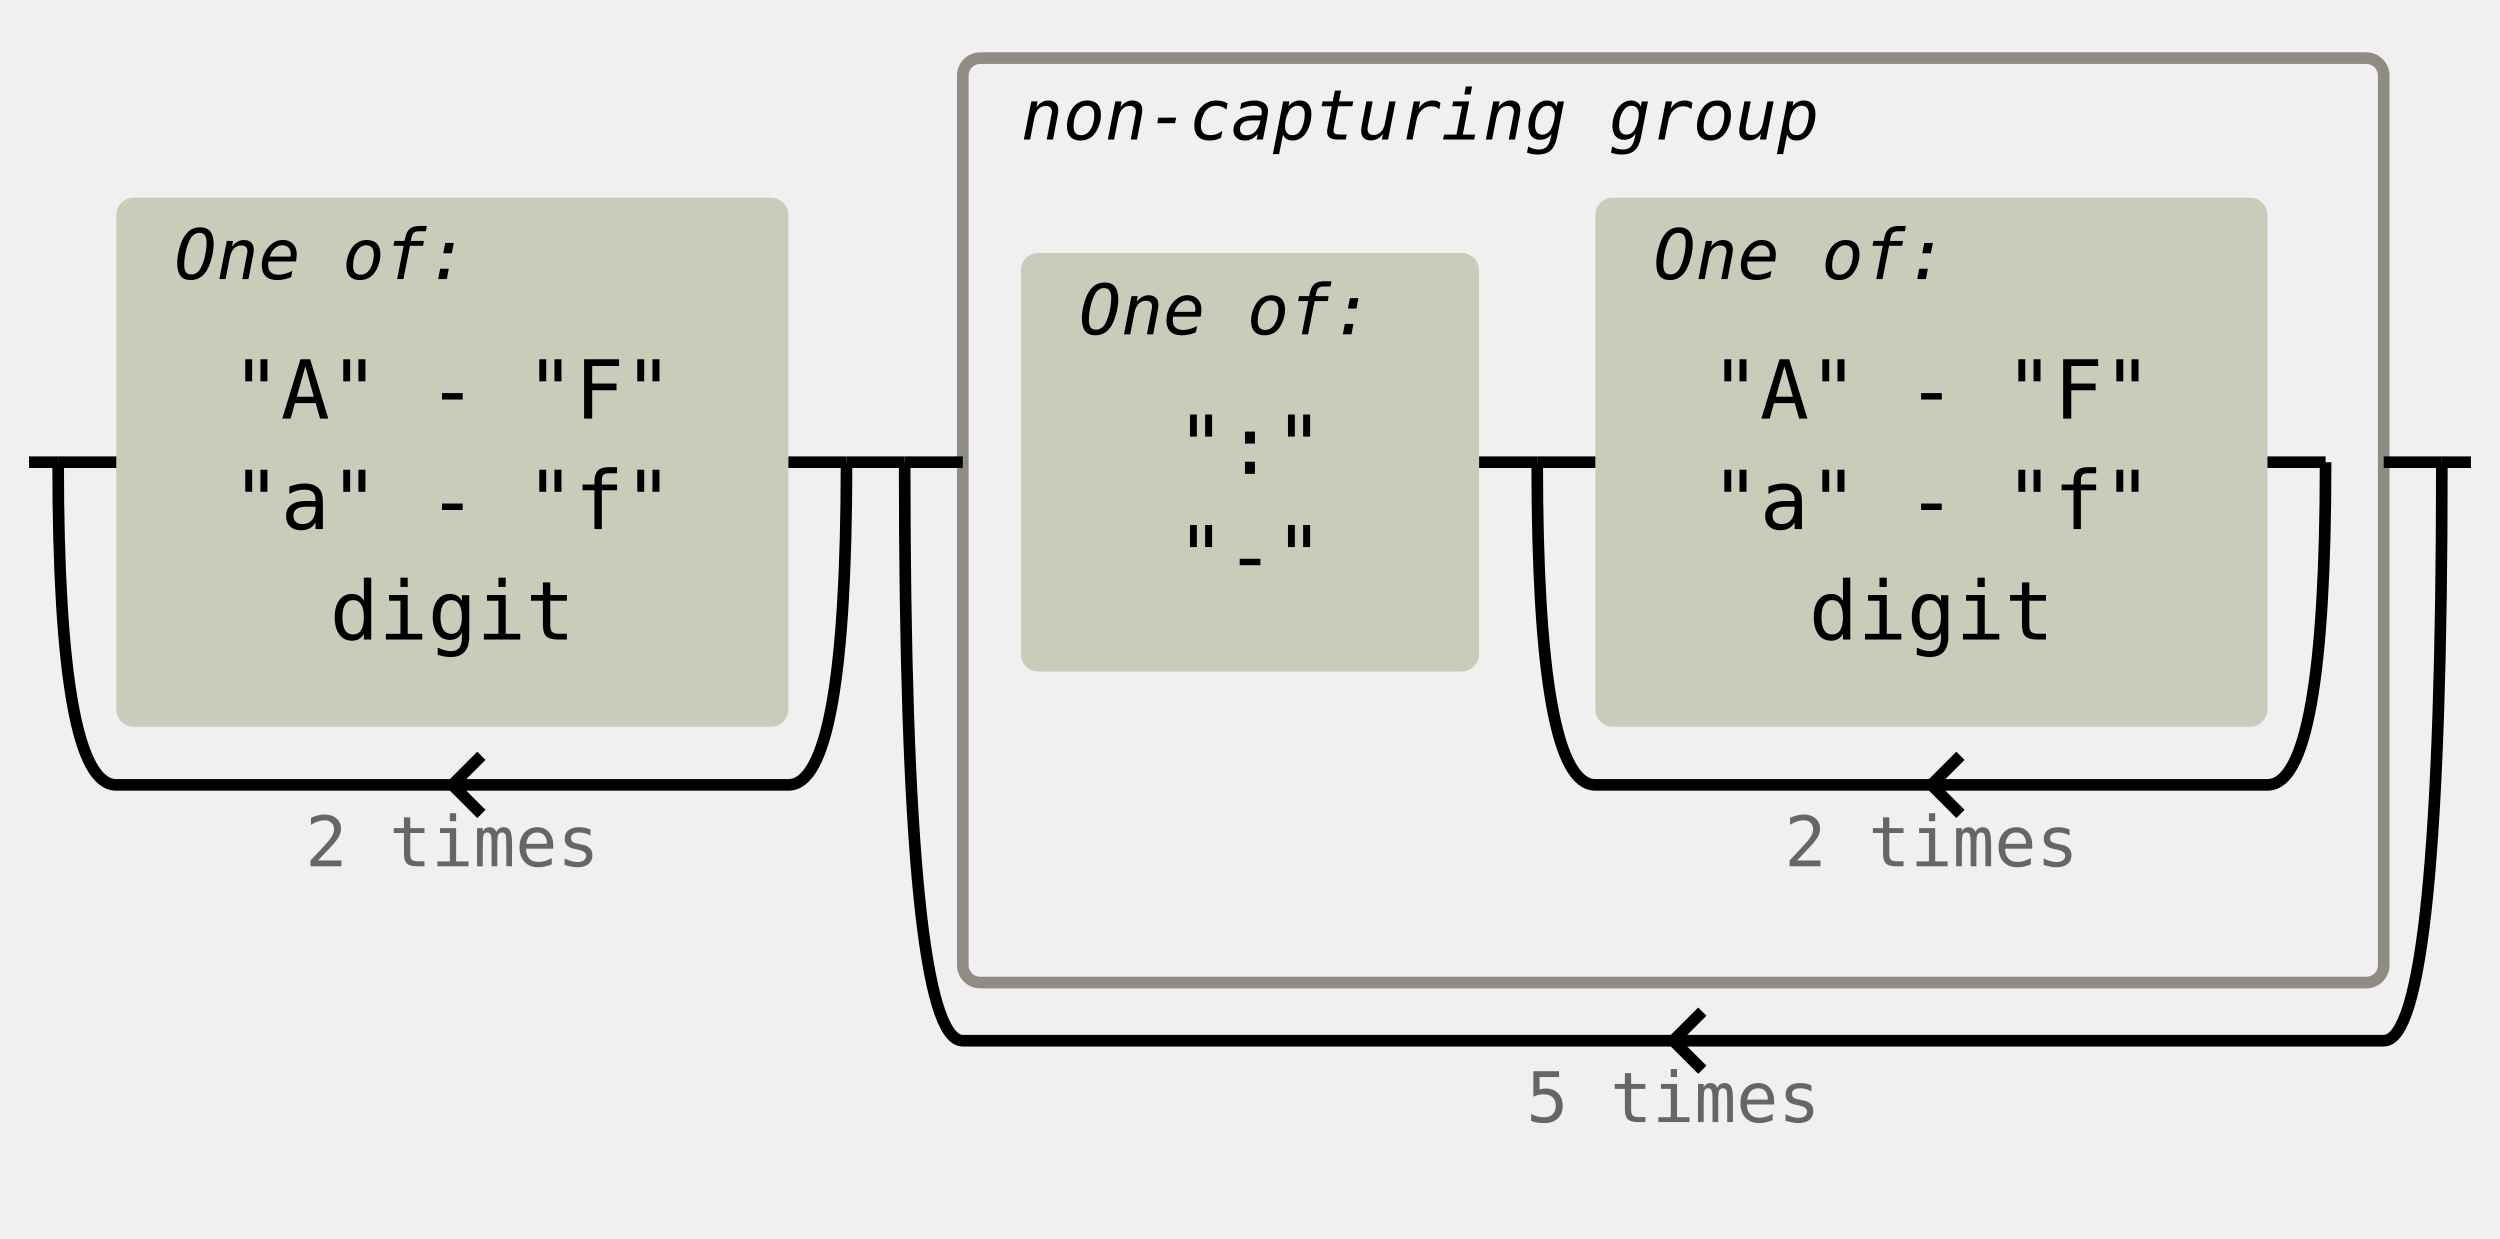
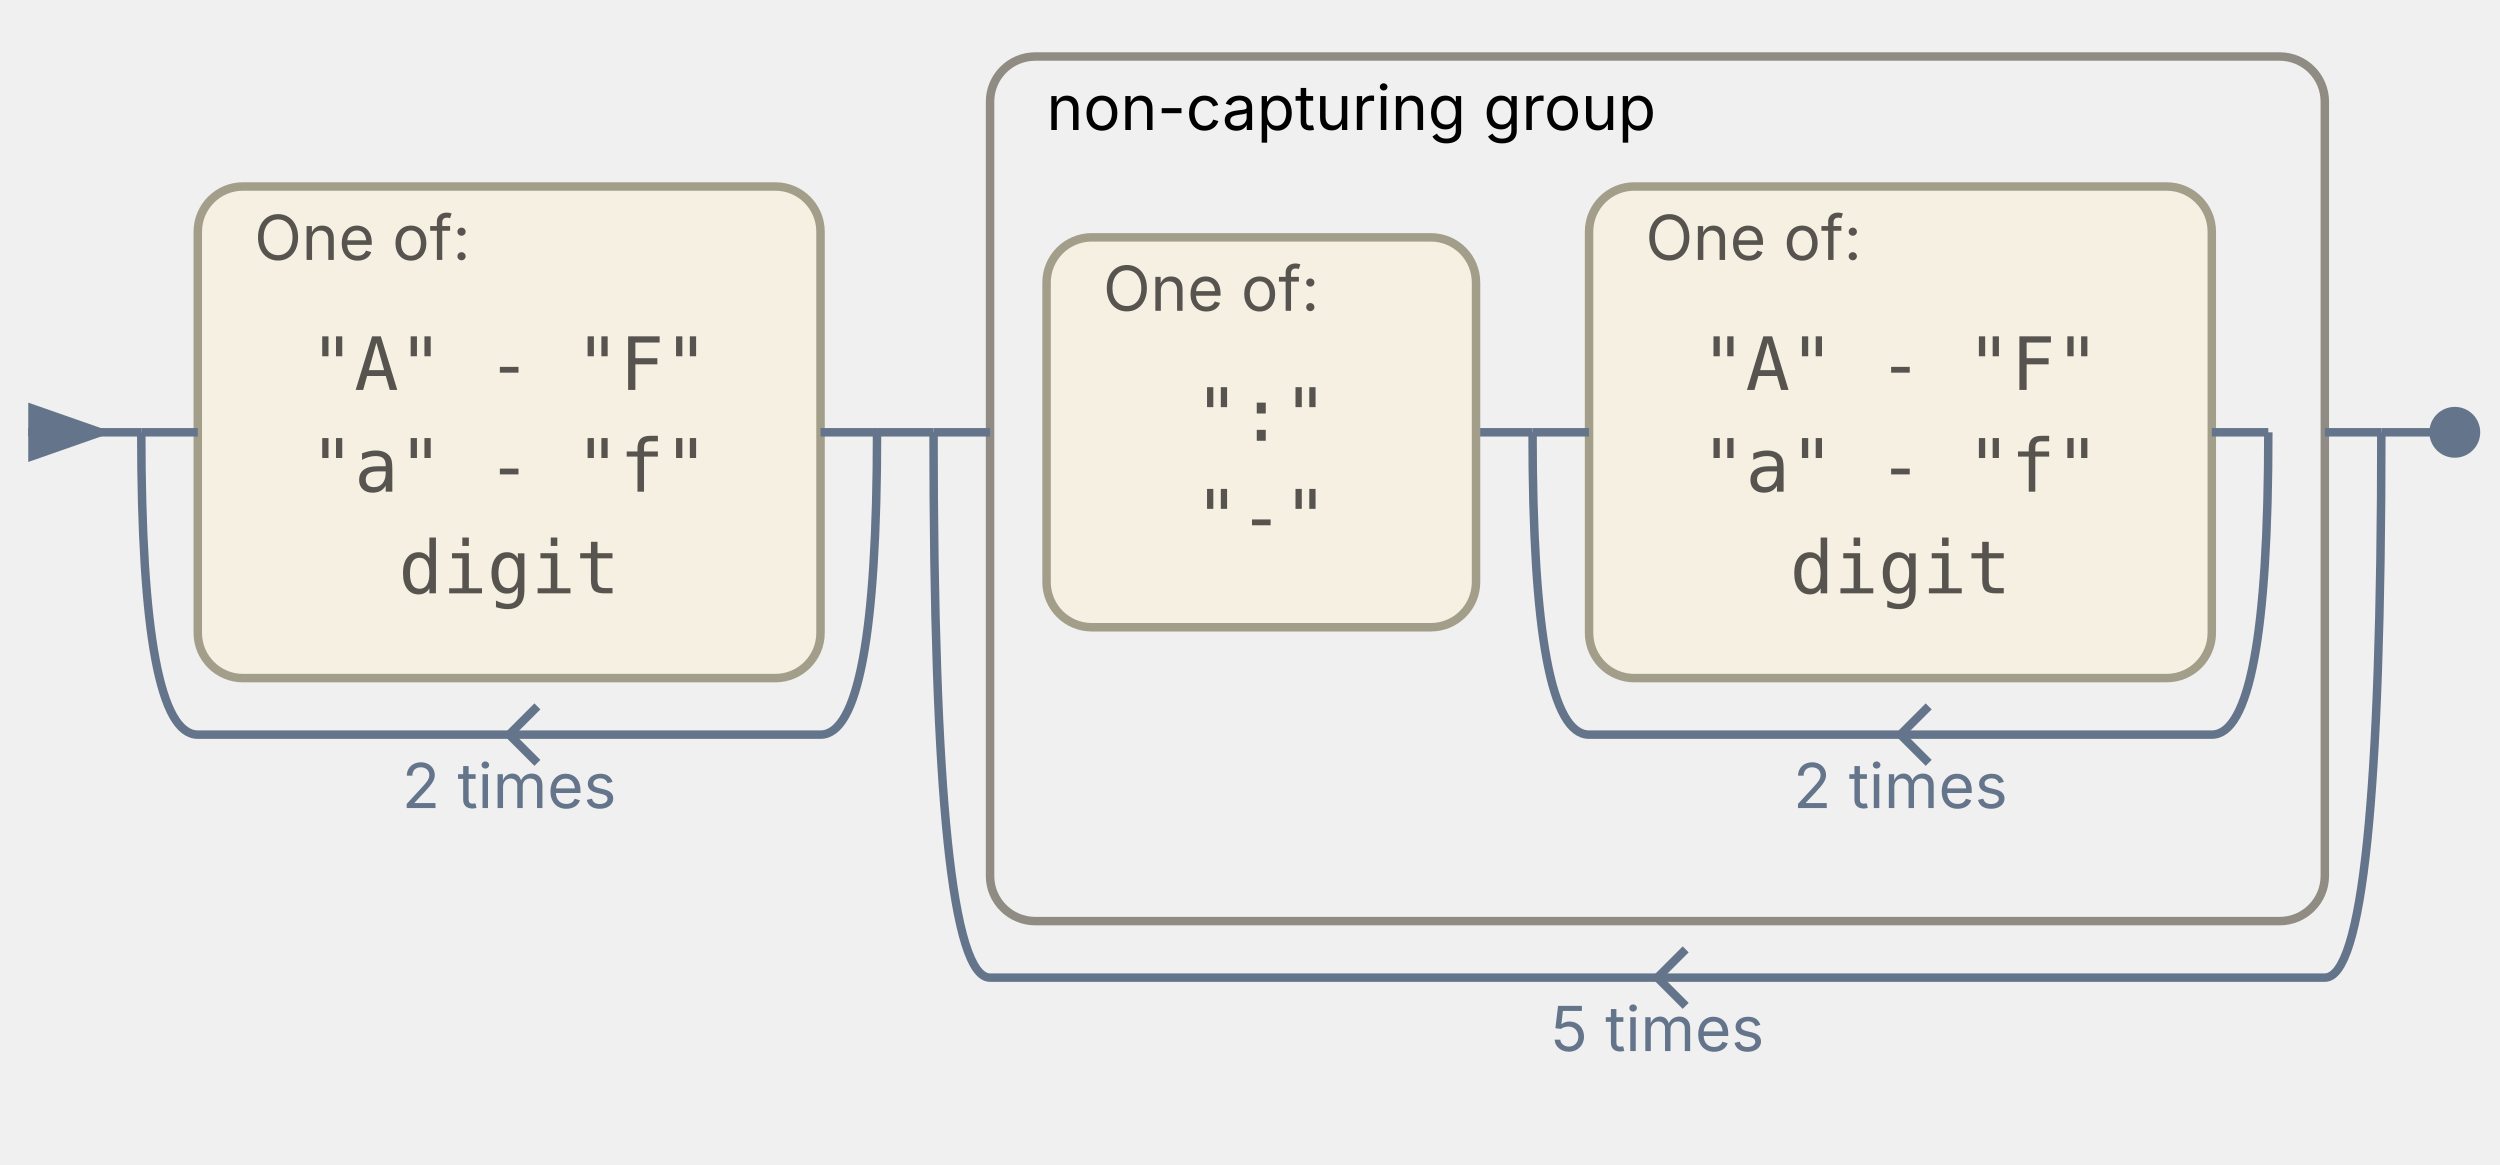
- <svg xmlns="http://www.w3.org/2000/svg" width="430" height="213" viewBox="0 0 430 213">
+ <svg xmlns="http://www.w3.org/2000/svg" width="442.4" height="206" viewBox="0 0 442.4 206">
+   <defs>
+     <marker id="start-arrow" markerWidth="10" markerHeight="7" refX="0" refY="3.5" orient="auto">
+       <polygon points="0 0, 10 3.5, 0 7" fill="#64748b" />
+     </marker>
+     <marker id="end-dot" markerWidth="8" markerHeight="8" refX="4" refY="4">
+       <circle cx="4" cy="4" r="3" fill="#64748b" />
+     </marker>
+   </defs>
  <style>
- 		.literal rect { fill: #ff6b6b; }
- 		.escape rect { fill: #bada55; }
- 		.charset rect { fill: #cbcbba; }
- 		.anchor rect { fill: #6b6659; }
- 		.any-character rect { fill: #dae9e5; }
- 		.flags rect { fill: #c8e0f9; }
- 		.recursive-ref rect { fill: #c9b3ff; }
- 		.callout rect { fill: #ffd699; }
- 		.backtrack-control rect { fill: #ffb3a7; }
- 		.conditional rect { fill: #b3e5fc; }
- 		.comment rect { fill: #e8e8e8; stroke: #999; stroke-dasharray: 4,2; }
- 		.comment text { fill: #666; font-style: italic; }
- 		text { font-family: monospace; font-size: 14px; fill: #000; }
- 		.anchor text { fill: #fff; }
- 		.quote { fill: #000; }
- 		.subexp-label, .charset-label, .flags-label { font-size: 12px; font-style: italic; }
- 		.repeat-label { fill: #666; font-size: 12px; }
+ 		.literal rect { fill: #fee2e2; stroke: #ef4444; stroke-width: 1.5; }
+ 		.literal text { fill: #991b1b; }
+ 		.escape rect { fill: #ecfccb; stroke: #84cc16; stroke-width: 1.5; }
+ 		.escape text { fill: #365314; }
+ 		.charset rect { fill: #f5f0e1; stroke: #a39e8a; stroke-width: 1.5; }
+ 		.charset text { fill: #57534e; }
+ 		.anchor rect { fill: #334155; stroke: #1e293b; stroke-width: 1.5; }
+ 		.anchor text { fill: #e2e8f0; }
+ 		.any-character rect { fill: #dbeafe; stroke: #3b82f6; stroke-width: 1.5; }
+ 		.any-character text { fill: #1e3a5f; }
+ 		.flags rect { fill: #dbeafe; stroke: #3b82f6; stroke-width: 1.5; }
+ 		.flags text { fill: #1e3a5f; }
+ 		.recursive-ref rect { fill: #ede9fe; stroke: #8b5cf6; stroke-width: 1.5; }
+ 		.recursive-ref text { fill: #4c1d95; }
+ 		.callout rect { fill: #fff7ed; stroke: #f97316; stroke-width: 1.5; }
+ 		.callout text { fill: #7c2d12; }
+ 		.backtrack-control rect { fill: #fee2e2; stroke: #ef4444; stroke-width: 1.5; }
+ 		.backtrack-control text { fill: #991b1b; }
+ 		.conditional rect { fill: #e0f2fe; stroke: #0ea5e9; stroke-width: 1.5; }
+ 		.conditional text { fill: #0c4a6e; }
+ 		.comment rect { fill: #f3f4f6; stroke: #9ca3af; stroke-width: 1.5; stroke-dasharray: 4,2; }
+ 		.comment text { fill: #6b7280; }
+ 		.comment text { font-style: italic; }
+ 		text { font-family: monospace; font-size: 13px; fill: #000; }
+ 		.subexp-label, .charset-label, .flags-label { font-family: system-ui, -apple-system, sans-serif; font-size: 11px; }
+ 		.repeat-label { fill: #64748b; font-family: system-ui, -apple-system, sans-serif; font-size: 11px; }
	</style>
-   <line x1="5" y1="79.5" x2="10" y2="79.5" stroke="#000" stroke-width="2" />
-   <line x1="420" y1="79.5" x2="425" y2="79.5" stroke="#000" stroke-width="2" />
-   <g transform="translate(10,10)">
+   <line x1="5" y1="76.5" x2="25" y2="76.5" stroke="#64748b" stroke-width="1.5" marker-start="url(#start-arrow)" />
+   <line x1="421.4" y1="76.5" x2="434.4" y2="76.5" stroke="#64748b" stroke-width="1.5" marker-end="url(#end-dot)" />
+   <g transform="translate(25,10)">
    <g class="match">
-       <path d="M 135.6 69.5 L 145.6 69.5" fill="none" stroke="#000" stroke-width="2" />
-       <g transform="translate(0,24)">
+       <path d="M 130.2 66.5 L 140.2 66.5" fill="none" stroke="#64748b" stroke-width="1.5" />
+       <g transform="translate(0,23)">
        <g class="repeat">
-           <path d="M 135.6 45.5 Q 135.6 101 125.6 101 H 10 Q 0 101 0 45.5" fill="none" stroke="#000" stroke-width="2" class="loop-path" />
-           <path d="M 72.8 96 L 67.8 101 L 72.8 106" fill="none" stroke="#000" stroke-width="2" />
-           <text x="67.8" y="115" font-family="monospace" font-size="12" text-anchor="middle" class="repeat-label">2 times</text>
+           <path d="M 130.2 43.5 Q 130.2 97 120.2 97 H 10 Q 0 97 0 43.5" fill="none" stroke="#64748b" stroke-width="1.5" class="loop-path" />
+           <path d="M 70.1 92 L 65.1 97 L 70.1 102" fill="none" stroke="#64748b" stroke-width="1.5" />
+           <text x="65.1" y="110" font-family="system-ui, -apple-system, sans-serif" font-size="11" text-anchor="middle" class="repeat-label">2 times</text>
          <g transform="translate(10,0)">
            <g class="charset">
-               <rect x="0" y="0" width="115.6" height="91" rx="3" ry="3" />
-               <text x="10" y="14" font-family="monospace" font-size="12" class="charset-label">One of:</text>
-               <text x="57.8" y="38" font-family="monospace" font-size="14" text-anchor="middle">"A" - "F"</text>
-               <text x="57.8" y="57" font-family="monospace" font-size="14" text-anchor="middle">"a" - "f"</text>
-               <text x="57.8" y="76" font-family="monospace" font-size="14" text-anchor="middle">digit</text>
+               <rect x="0" y="0" width="110.2" height="87" rx="8" ry="8" />
+               <text x="10" y="13" font-family="system-ui, -apple-system, sans-serif" font-size="11" class="charset-label">One of:</text>
+               <text x="55.1" y="36" font-family="monospace" font-size="13" text-anchor="middle">"A" - "F"</text>
+               <text x="55.1" y="54" font-family="monospace" font-size="13" text-anchor="middle">"a" - "f"</text>
+               <text x="55.1" y="72" font-family="monospace" font-size="13" text-anchor="middle">digit</text>
            </g>
          </g>
-           <line x1="0" y1="45.5" x2="10" y2="45.5" stroke="#000" stroke-width="2" />
-           <line x1="125.6" y1="45.5" x2="135.6" y2="45.5" stroke="#000" stroke-width="2" />
+           <line x1="0" y1="43.5" x2="10" y2="43.5" stroke="#64748b" stroke-width="1.5" />
+           <line x1="120.2" y1="43.5" x2="130.2" y2="43.5" stroke="#64748b" stroke-width="1.5" />
        </g>
      </g>
-       <g transform="translate(145.6,0)">
+       <g transform="translate(140.2,0)">
        <g class="repeat">
-           <path d="M 264.4 69.5 Q 264.4 169 254.4 169 H 10 Q 0 169 0 69.5" fill="none" stroke="#000" stroke-width="2" class="loop-path" />
-           <path d="M 137.2 164 L 132.2 169 L 137.2 174" fill="none" stroke="#000" stroke-width="2" />
-           <text x="132.2" y="183" font-family="monospace" font-size="12" text-anchor="middle" class="repeat-label">5 times</text>
+           <path d="M 256.2 66.5 Q 256.2 163 246.2 163 H 10 Q 0 163 0 66.5" fill="none" stroke="#64748b" stroke-width="1.5" class="loop-path" />
+           <path d="M 133.1 158 L 128.1 163 L 133.1 168" fill="none" stroke="#64748b" stroke-width="1.5" />
+           <text x="128.1" y="176" font-family="system-ui, -apple-system, sans-serif" font-size="11" text-anchor="middle" class="repeat-label">5 times</text>
          <g transform="translate(10,0)">
            <g class="subexp">
-               <rect x="0" y="0" width="244.4" height="159" rx="3" ry="3" fill="none" stroke="#908c83" stroke-width="2" />
-               <text x="10" y="14" font-family="monospace" font-size="12" class="subexp-label">non-capturing group</text>
-               <g transform="translate(10,24)">
+               <rect x="0" y="0" width="236.2" height="153" rx="8" ry="8" fill="none" stroke="#908c83" stroke-width="1.5" />
+               <text x="10" y="13" font-family="system-ui, -apple-system, sans-serif" font-size="11" class="subexp-label">non-capturing group</text>
+               <g transform="translate(10,23)">
                <g class="match">
-                   <path d="M 78.8 45.5 L 88.8 45.5" fill="none" stroke="#000" stroke-width="2" />
-                   <g transform="translate(0,9.5)">
+                   <path d="M 76 43.5 L 86 43.5" fill="none" stroke="#64748b" stroke-width="1.5" />
+                   <g transform="translate(0,9)">
                    <g class="charset">
-                       <rect x="0" y="0" width="78.8" height="72" rx="3" ry="3" />
-                       <text x="10" y="14" font-family="monospace" font-size="12" class="charset-label">One of:</text>
-                       <text x="39.4" y="38" font-family="monospace" font-size="14" text-anchor="middle">":"</text>
-                       <text x="39.4" y="57" font-family="monospace" font-size="14" text-anchor="middle">"-"</text>
+                       <rect x="0" y="0" width="76" height="69" rx="8" ry="8" />
+                       <text x="10" y="13" font-family="system-ui, -apple-system, sans-serif" font-size="11" class="charset-label">One of:</text>
+                       <text x="38" y="36" font-family="monospace" font-size="13" text-anchor="middle">":"</text>
+                       <text x="38" y="54" font-family="monospace" font-size="13" text-anchor="middle">"-"</text>
                    </g>
                  </g>
-                   <g transform="translate(88.8,0)">
+                   <g transform="translate(86,0)">
                    <g class="repeat">
-                       <path d="M 135.6 45.5 Q 135.6 101 125.6 101 H 10 Q 0 101 0 45.5" fill="none" stroke="#000" stroke-width="2" class="loop-path" />
-                       <path d="M 72.8 96 L 67.8 101 L 72.8 106" fill="none" stroke="#000" stroke-width="2" />
-                       <text x="67.8" y="115" font-family="monospace" font-size="12" text-anchor="middle" class="repeat-label">2 times</text>
+                       <path d="M 130.2 43.5 Q 130.2 97 120.2 97 H 10 Q 0 97 0 43.5" fill="none" stroke="#64748b" stroke-width="1.5" class="loop-path" />
+                       <path d="M 70.1 92 L 65.1 97 L 70.1 102" fill="none" stroke="#64748b" stroke-width="1.5" />
+                       <text x="65.1" y="110" font-family="system-ui, -apple-system, sans-serif" font-size="11" text-anchor="middle" class="repeat-label">2 times</text>
                      <g transform="translate(10,0)">
                        <g class="charset">
-                           <rect x="0" y="0" width="115.6" height="91" rx="3" ry="3" />
-                           <text x="10" y="14" font-family="monospace" font-size="12" class="charset-label">One of:</text>
-                           <text x="57.8" y="38" font-family="monospace" font-size="14" text-anchor="middle">"A" - "F"</text>
-                           <text x="57.8" y="57" font-family="monospace" font-size="14" text-anchor="middle">"a" - "f"</text>
-                           <text x="57.8" y="76" font-family="monospace" font-size="14" text-anchor="middle">digit</text>
+                           <rect x="0" y="0" width="110.2" height="87" rx="8" ry="8" />
+                           <text x="10" y="13" font-family="system-ui, -apple-system, sans-serif" font-size="11" class="charset-label">One of:</text>
+                           <text x="55.1" y="36" font-family="monospace" font-size="13" text-anchor="middle">"A" - "F"</text>
+                           <text x="55.1" y="54" font-family="monospace" font-size="13" text-anchor="middle">"a" - "f"</text>
+                           <text x="55.1" y="72" font-family="monospace" font-size="13" text-anchor="middle">digit</text>
                        </g>
                      </g>
-                       <line x1="0" y1="45.5" x2="10" y2="45.5" stroke="#000" stroke-width="2" />
-                       <line x1="125.6" y1="45.5" x2="135.6" y2="45.5" stroke="#000" stroke-width="2" />
+                       <line x1="0" y1="43.5" x2="10" y2="43.5" stroke="#64748b" stroke-width="1.5" />
+                       <line x1="120.2" y1="43.5" x2="130.2" y2="43.5" stroke="#64748b" stroke-width="1.5" />
                    </g>
                  </g>
                </g>
              </g>
            </g>
          </g>
-           <line x1="0" y1="69.5" x2="10" y2="69.5" stroke="#000" stroke-width="2" />
-           <line x1="254.4" y1="69.5" x2="264.4" y2="69.5" stroke="#000" stroke-width="2" />
+           <line x1="0" y1="66.5" x2="10" y2="66.5" stroke="#64748b" stroke-width="1.5" />
+           <line x1="246.2" y1="66.5" x2="256.2" y2="66.5" stroke="#64748b" stroke-width="1.5" />
        </g>
      </g>
    </g>
  </g>
</svg>
